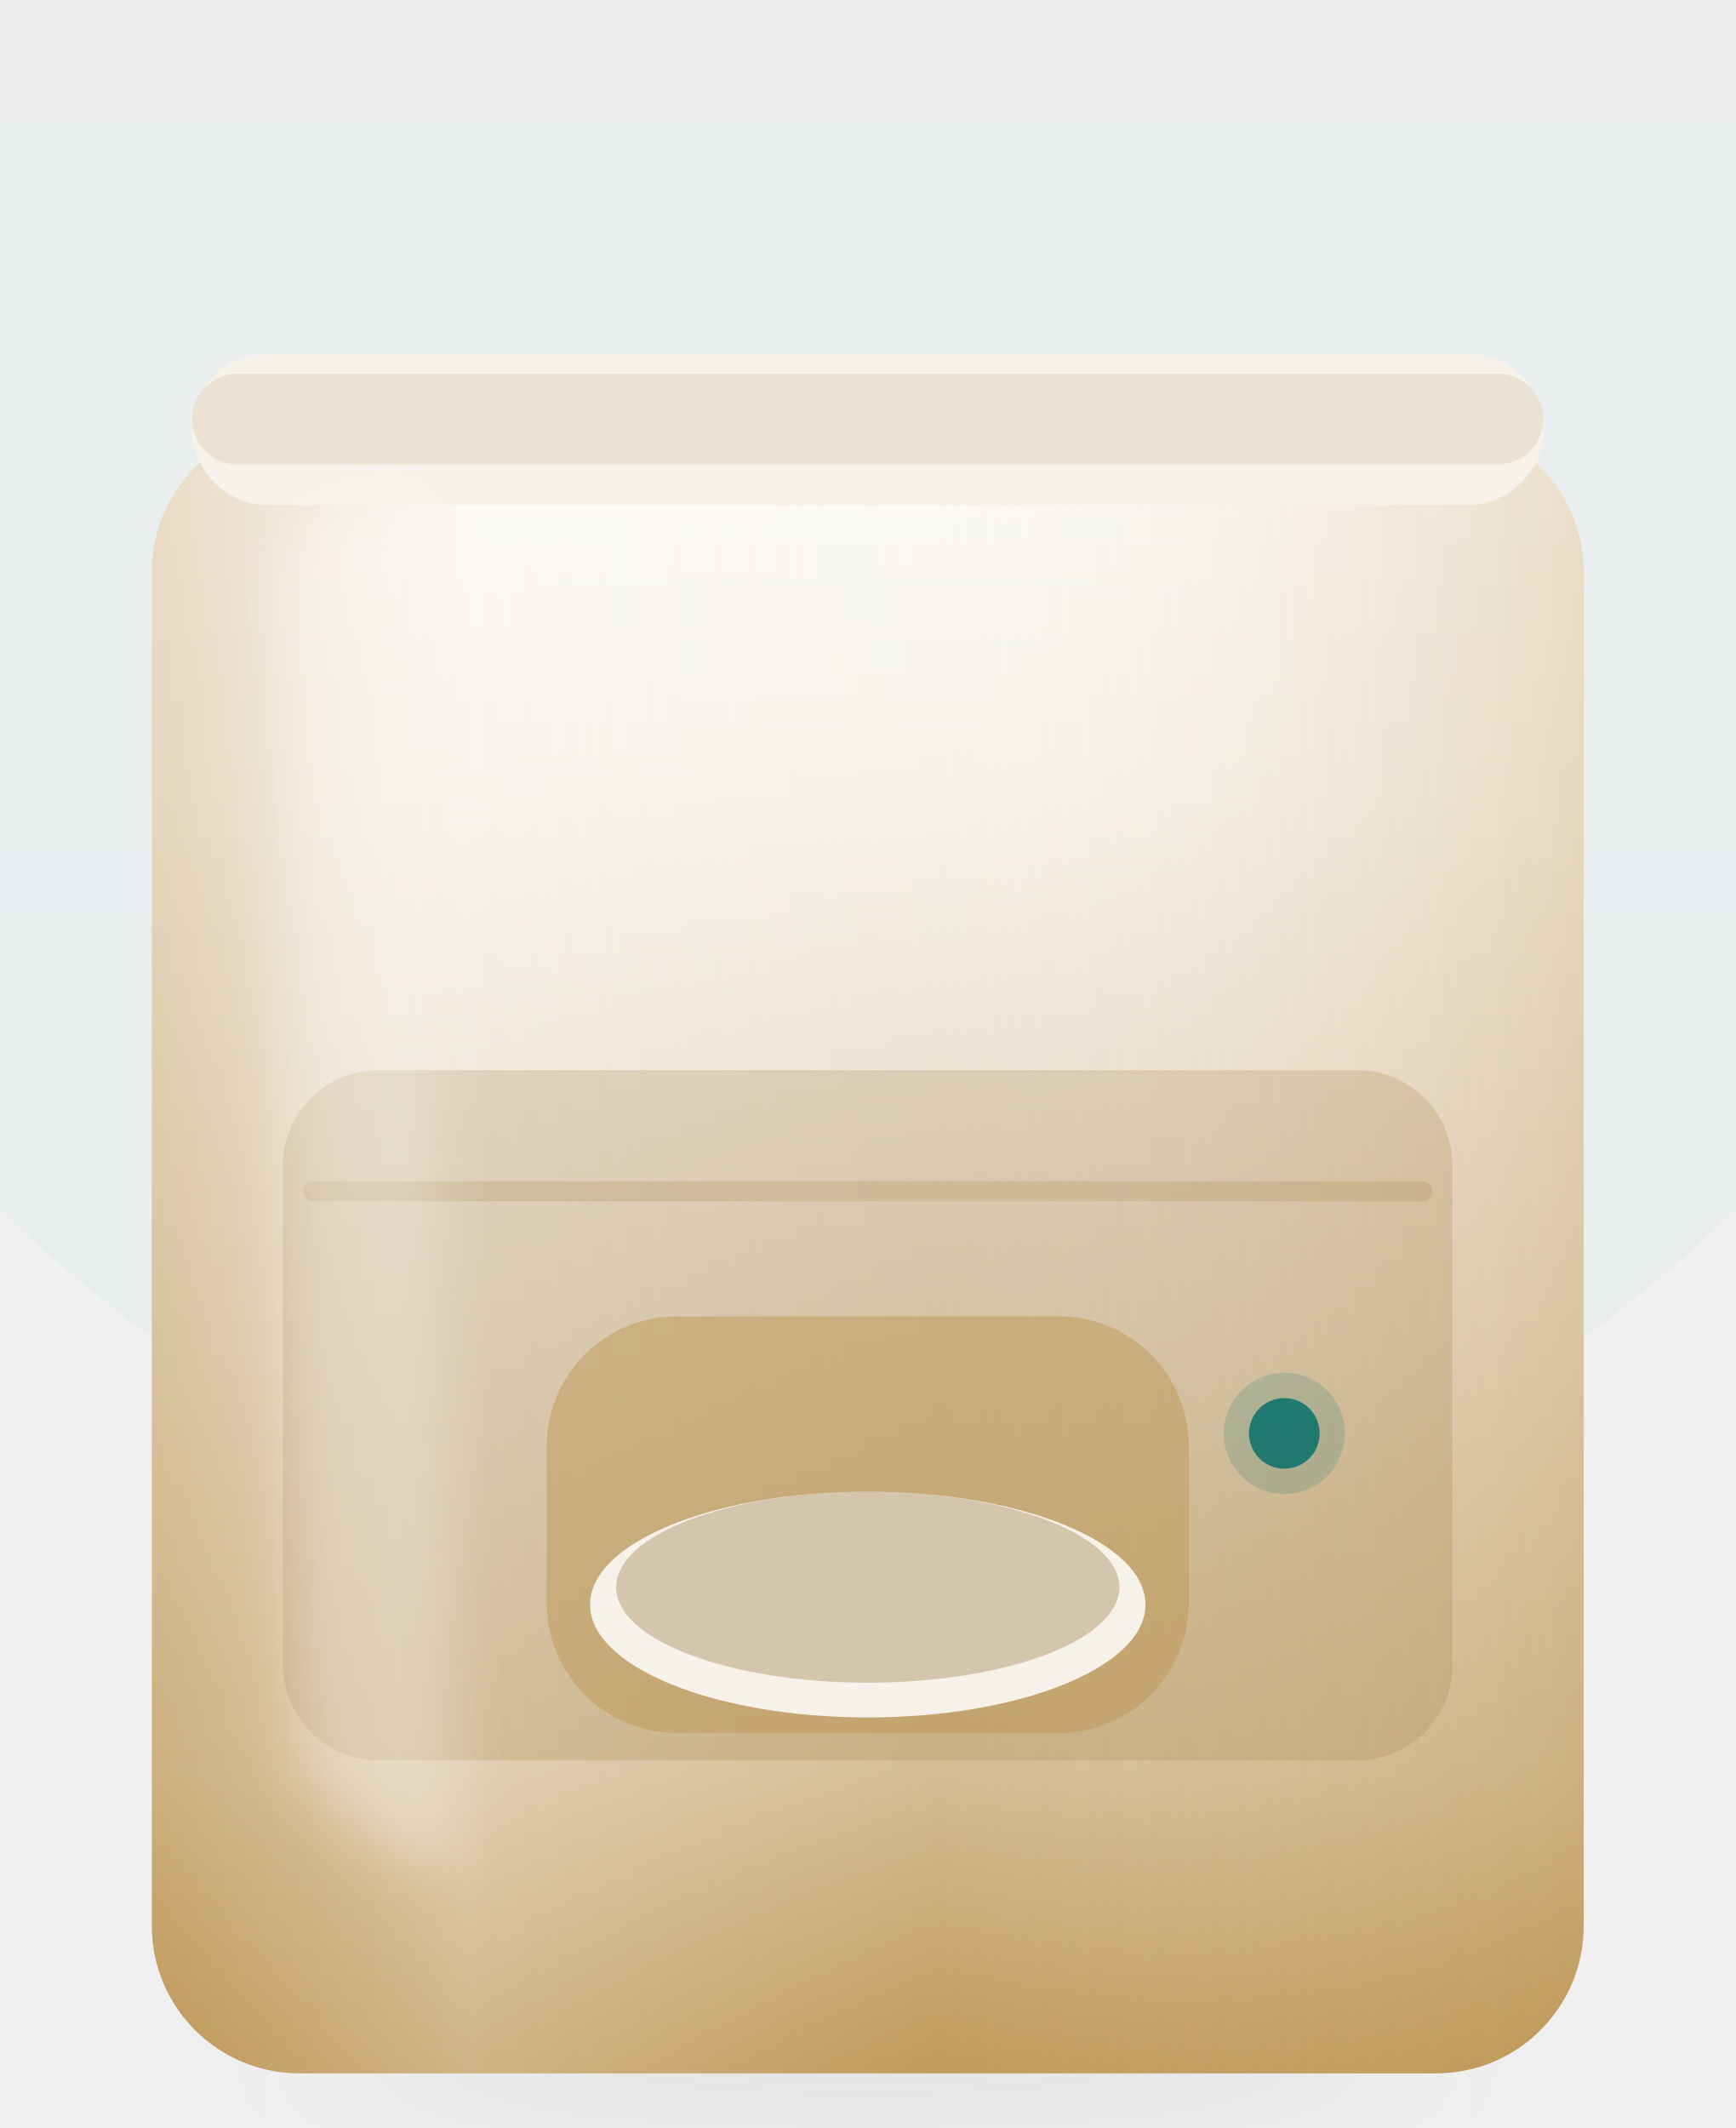
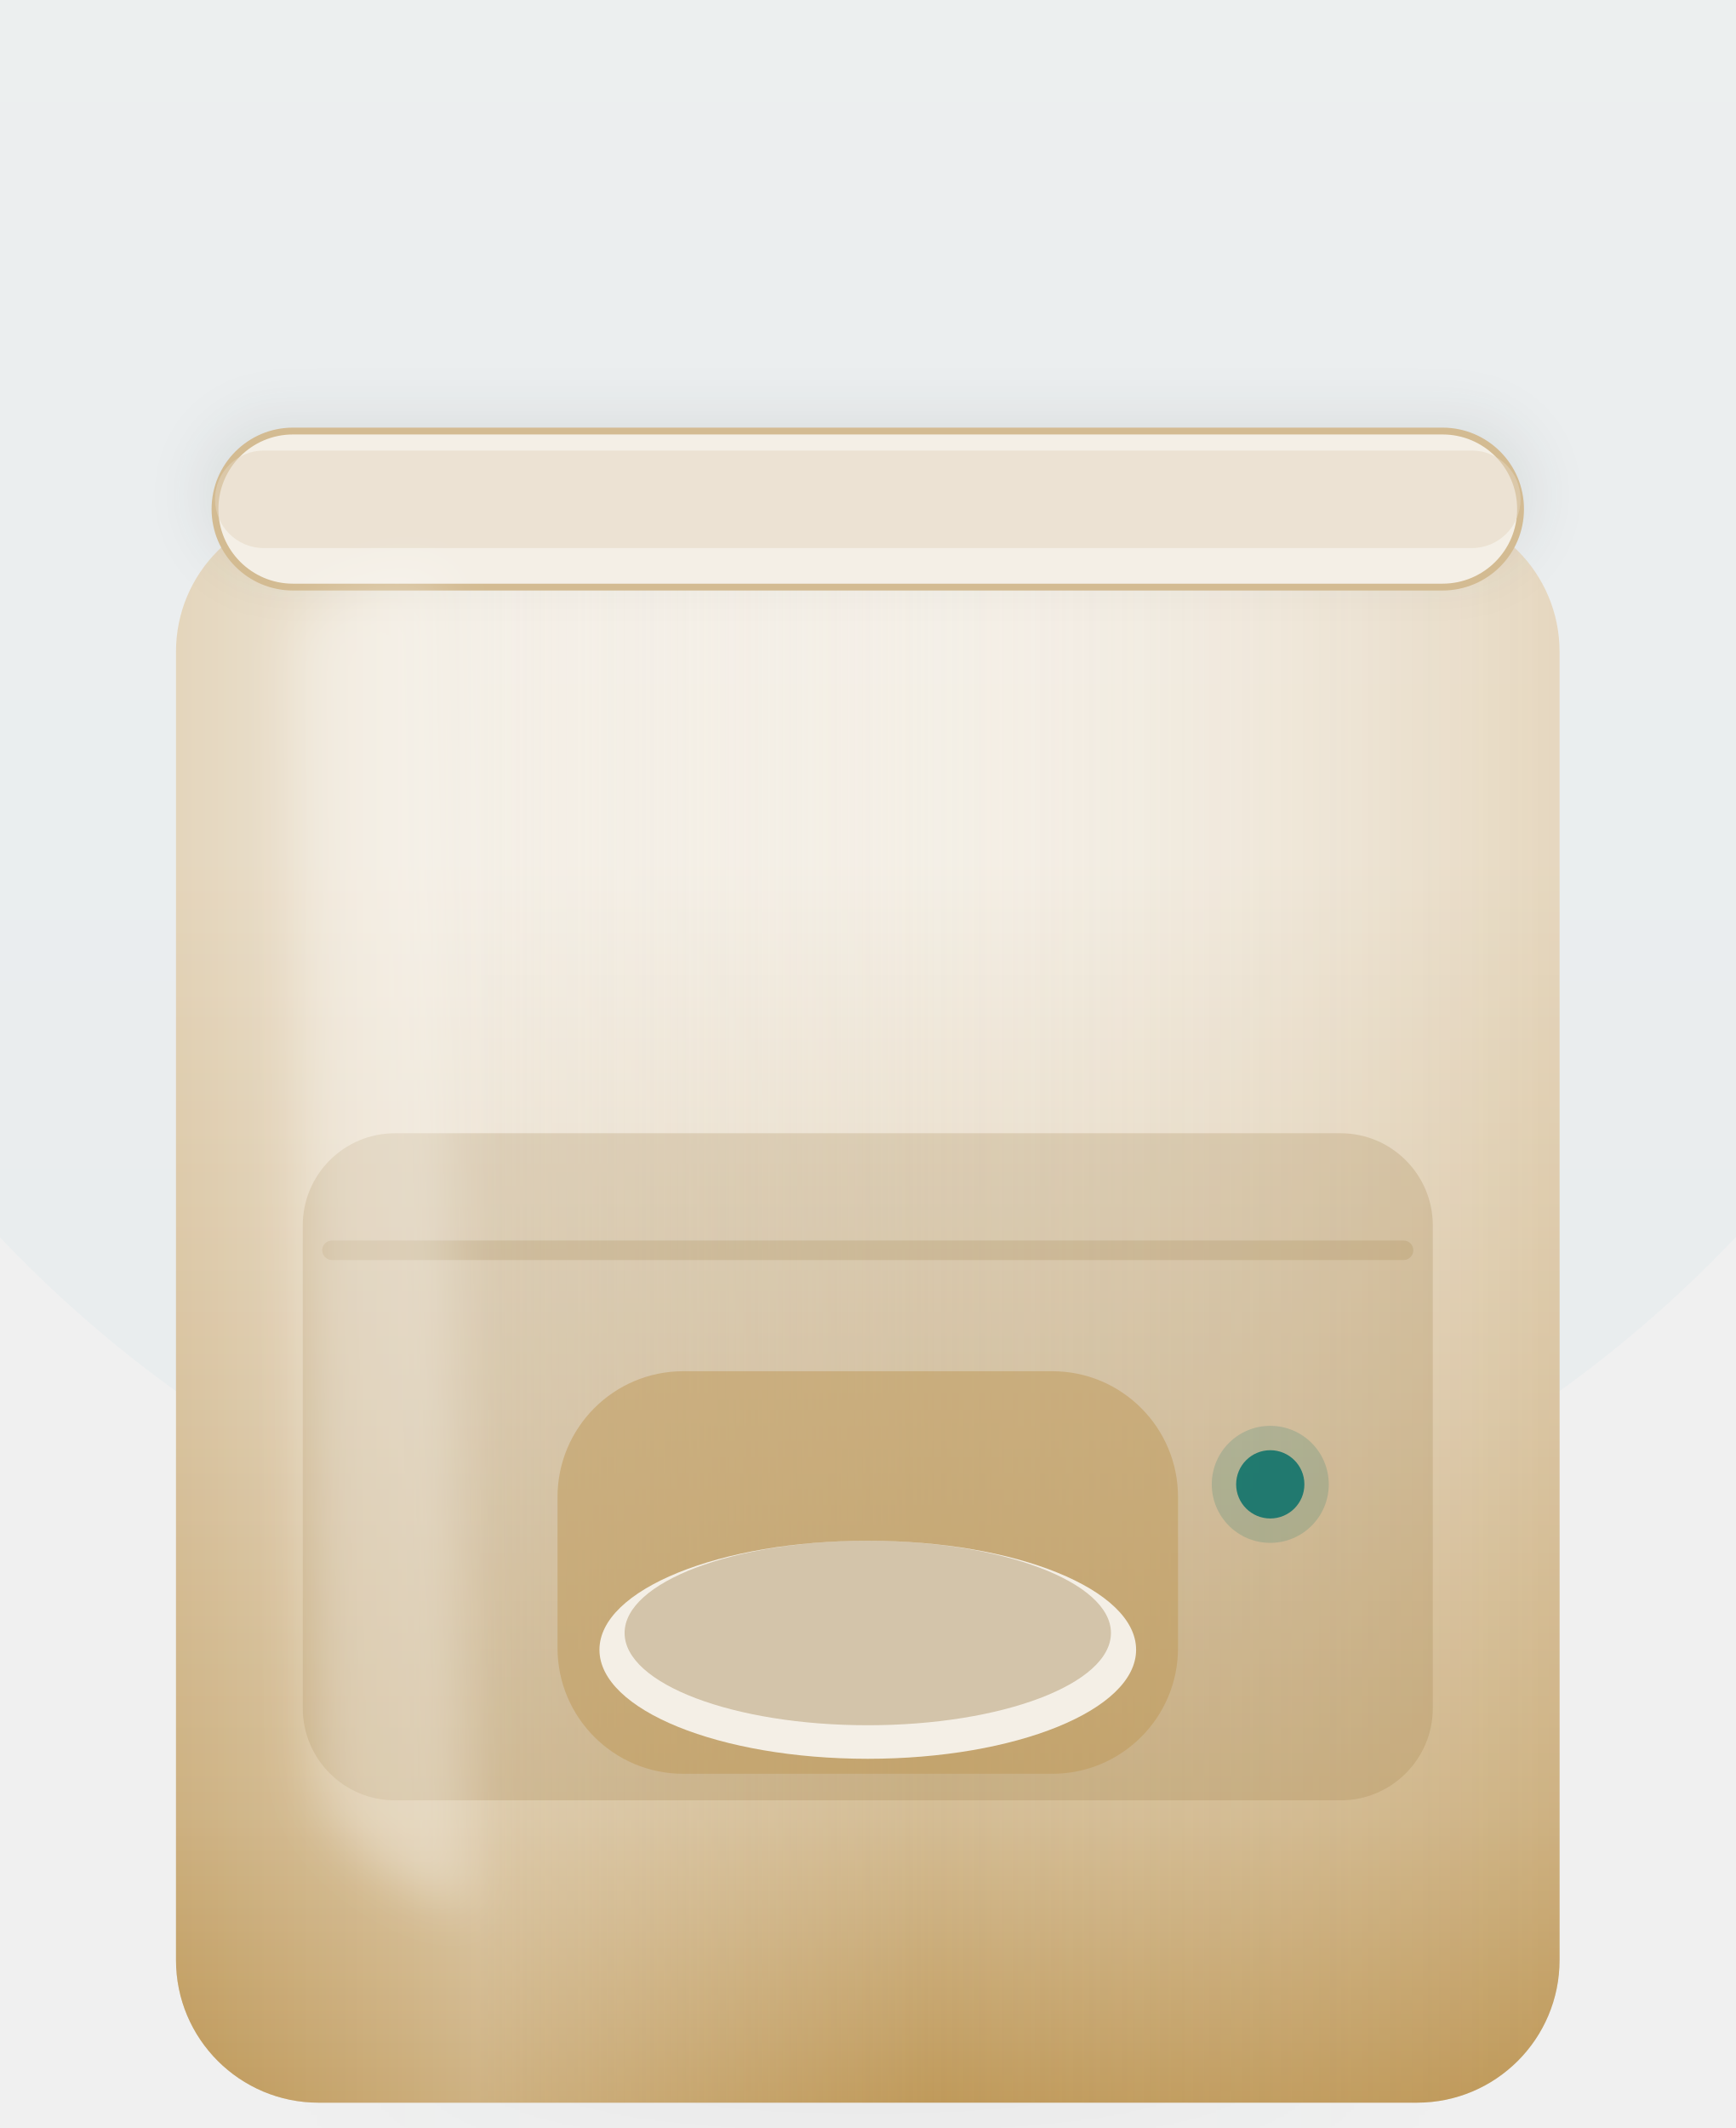
- <svg xmlns="http://www.w3.org/2000/svg" viewBox="138 288 344 404" width="620" height="760" role="img" aria-label="Asiajoly feeder">
+ <svg xmlns="http://www.w3.org/2000/svg" viewBox="132 262 356 430" width="620" height="760" role="img" aria-label="Asiajoly feeder">
  <defs>
    <linearGradient id="g" x1="0" y1="0" x2="0" y2="1">
-       <stop offset="0" stop-color="#fcfaf8" />
-       <stop offset=".22" stop-color="#f6f2ea" />
+       <stop offset="0" stop-color="#f4efe7" />
+       <stop offset=".22" stop-color="#f4efe6" />
      <stop offset=".55" stop-color="#e4d6bf" />
      <stop offset=".82" stop-color="#d3bb92" />
      <stop offset="1" stop-color="#be9756" />
    </linearGradient>
    <linearGradient id="v" x1="0" y1="0" x2="1" y2="0">
      <stop offset="0" stop-color="#be9756" stop-opacity=".55" />
-       <stop offset=".22" stop-color="#fcfaf8" stop-opacity=".55" />
-       <stop offset=".55" stop-color="#fcfaf8" stop-opacity=".05" />
+       <stop offset=".22" stop-color="#f4efe7" stop-opacity=".55" />
+       <stop offset=".55" stop-color="#f4efe7" stop-opacity=".05" />
      <stop offset="1" stop-color="#be9756" stop-opacity=".5" />
    </linearGradient>
    <linearGradient id="w" x1="0" y1="0" x2="0" y2="1">
      <stop offset="0" stop-color="#dff2f6" />
      <stop offset="1" stop-color="#a9d3e0" />
    </linearGradient>
    <filter id="soft" x="-40%" y="-40%" width="180%" height="180%">
      <feGaussianBlur stdDeviation="16" />
    </filter>
    <filter id="s2" x="-40%" y="-40%" width="180%" height="180%">
      <feGaussianBlur stdDeviation="5" />
    </filter>
  </defs>
  <ellipse cx="310" cy="330" rx="250" ry="260" fill="url(#w)" opacity=".10" />
  <ellipse cx="310" cy="706" rx="129.0" ry="22" fill="#14201f" opacity=".16" filter="url(#soft)" />
  <rect x="168.1" y="363.2" width="283.8" height="326.8" rx="29.24" fill="url(#g)" />
  <rect x="168.1" y="363.2" width="283.8" height="326.8" rx="29.24" fill="url(#v)" opacity=".55" />
-   <rect x="176.1" y="349.2" width="267.8" height="30" rx="15" fill="#f6f2ea" />
-   <rect x="176.1" y="353.2" width="267.8" height="18" rx="9" fill="#e4d6bf" opacity=".55" />
+   <rect x="172.1" y="343.2" width="275.8" height="34" rx="17" fill="#14201f" opacity=".07" filter="url(#s2)" />
+   <rect x="176.1" y="347.2" width="267.8" height="32" rx="16" fill="#f4efe6" stroke="#d3bb92" stroke-width="1.4" />
+   <rect x="176.1" y="351.2" width="267.8" height="20" rx="10" fill="#e4d6bf" opacity=".5" />
  <rect x="194.1" y="491.2" width="231.8" height="136.8" rx="18.92" fill="#957238" opacity=".2" />
  <rect x="246.36" y="540.0" width="127.28" height="82.56" rx="25.8" fill="#be9756" opacity=".5" />
-   <ellipse cx="310" cy="597.12" rx="55.04" ry="22.36" fill="#f6f2ea" />
+   <ellipse cx="310" cy="597.12" rx="55.04" ry="22.36" fill="#f4efe6" />
  <ellipse cx="310" cy="593.68" rx="49.88" ry="18.92" fill="#957238" opacity=".35" />
  <rect x="198.1" y="513.2" width="223.8" height="4" rx="2" fill="#957238" opacity=".18" />
  <circle cx="392.56" cy="563.2" r="7" fill="#12736b" opacity=".9" />
  <circle cx="392.56" cy="563.2" r="12" fill="#12736b" opacity=".18" />
  <path d="M192.1 393.2 C192.1 381.2 208.1 377.2 222.1 377.2 L228.1 650.0 C212.1 646.0 198.1 636.0 196.1 622.0 Z" fill="#fff" opacity=".32" filter="url(#s2)" />
</svg>
